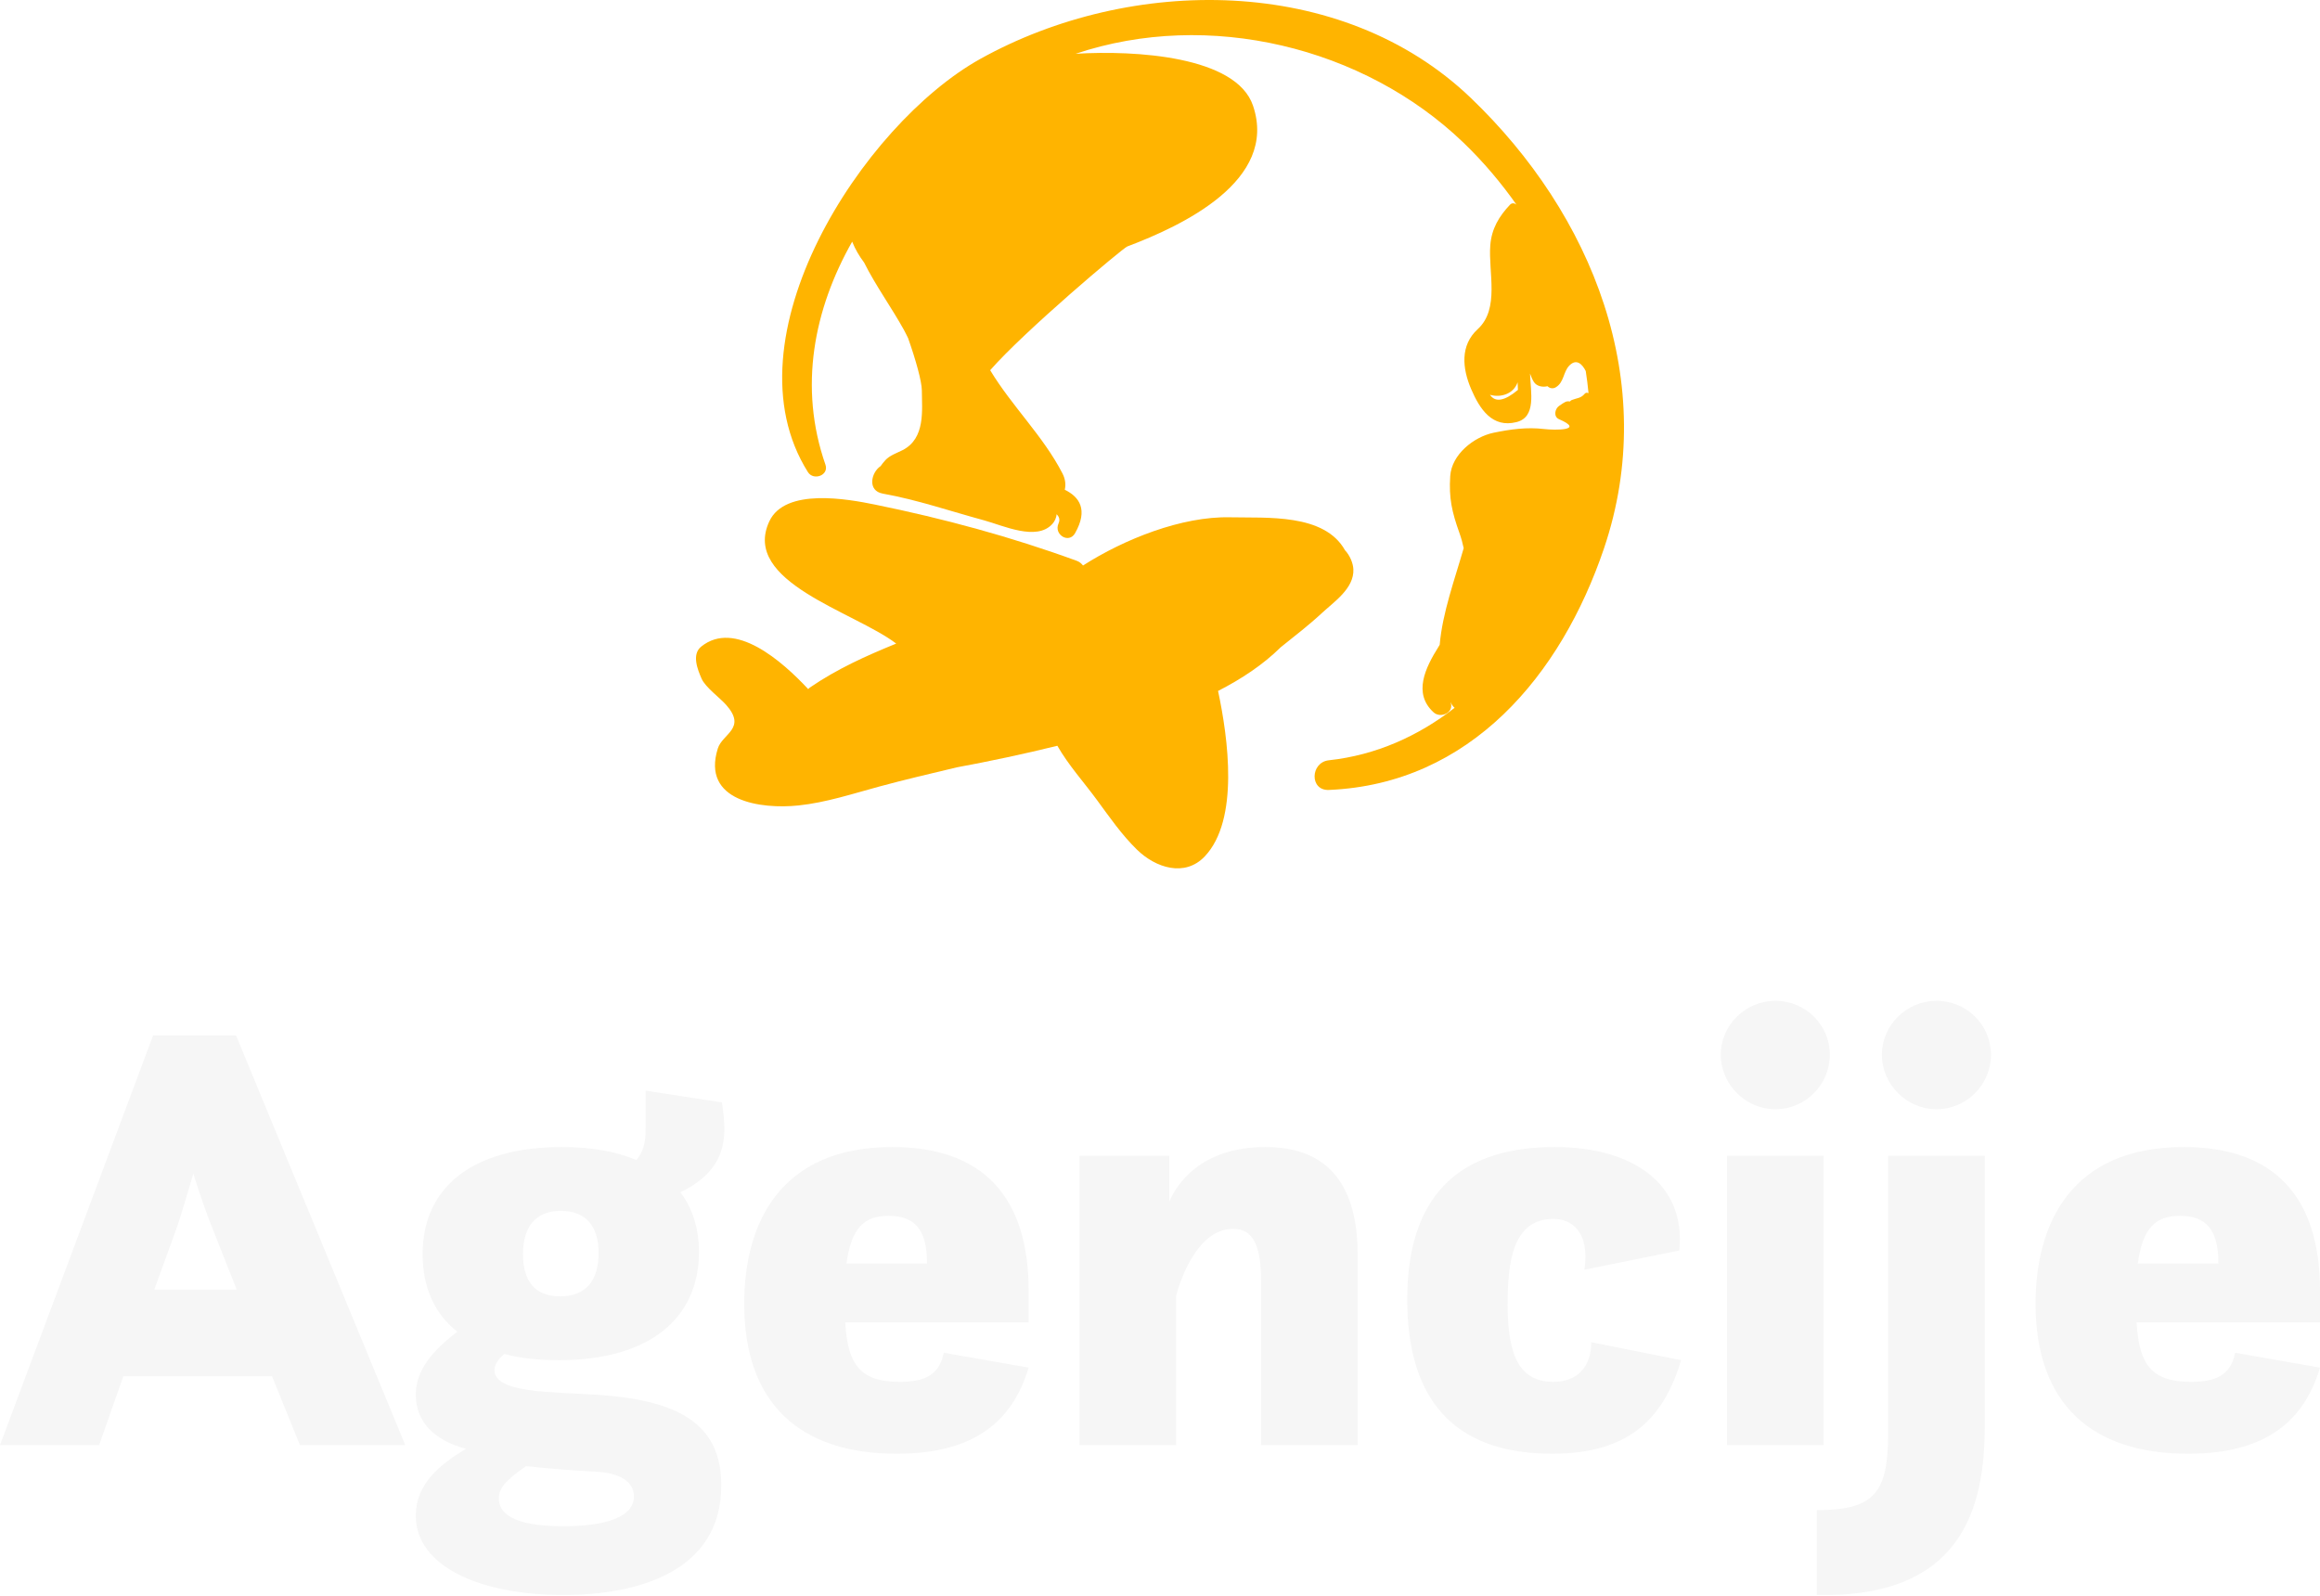
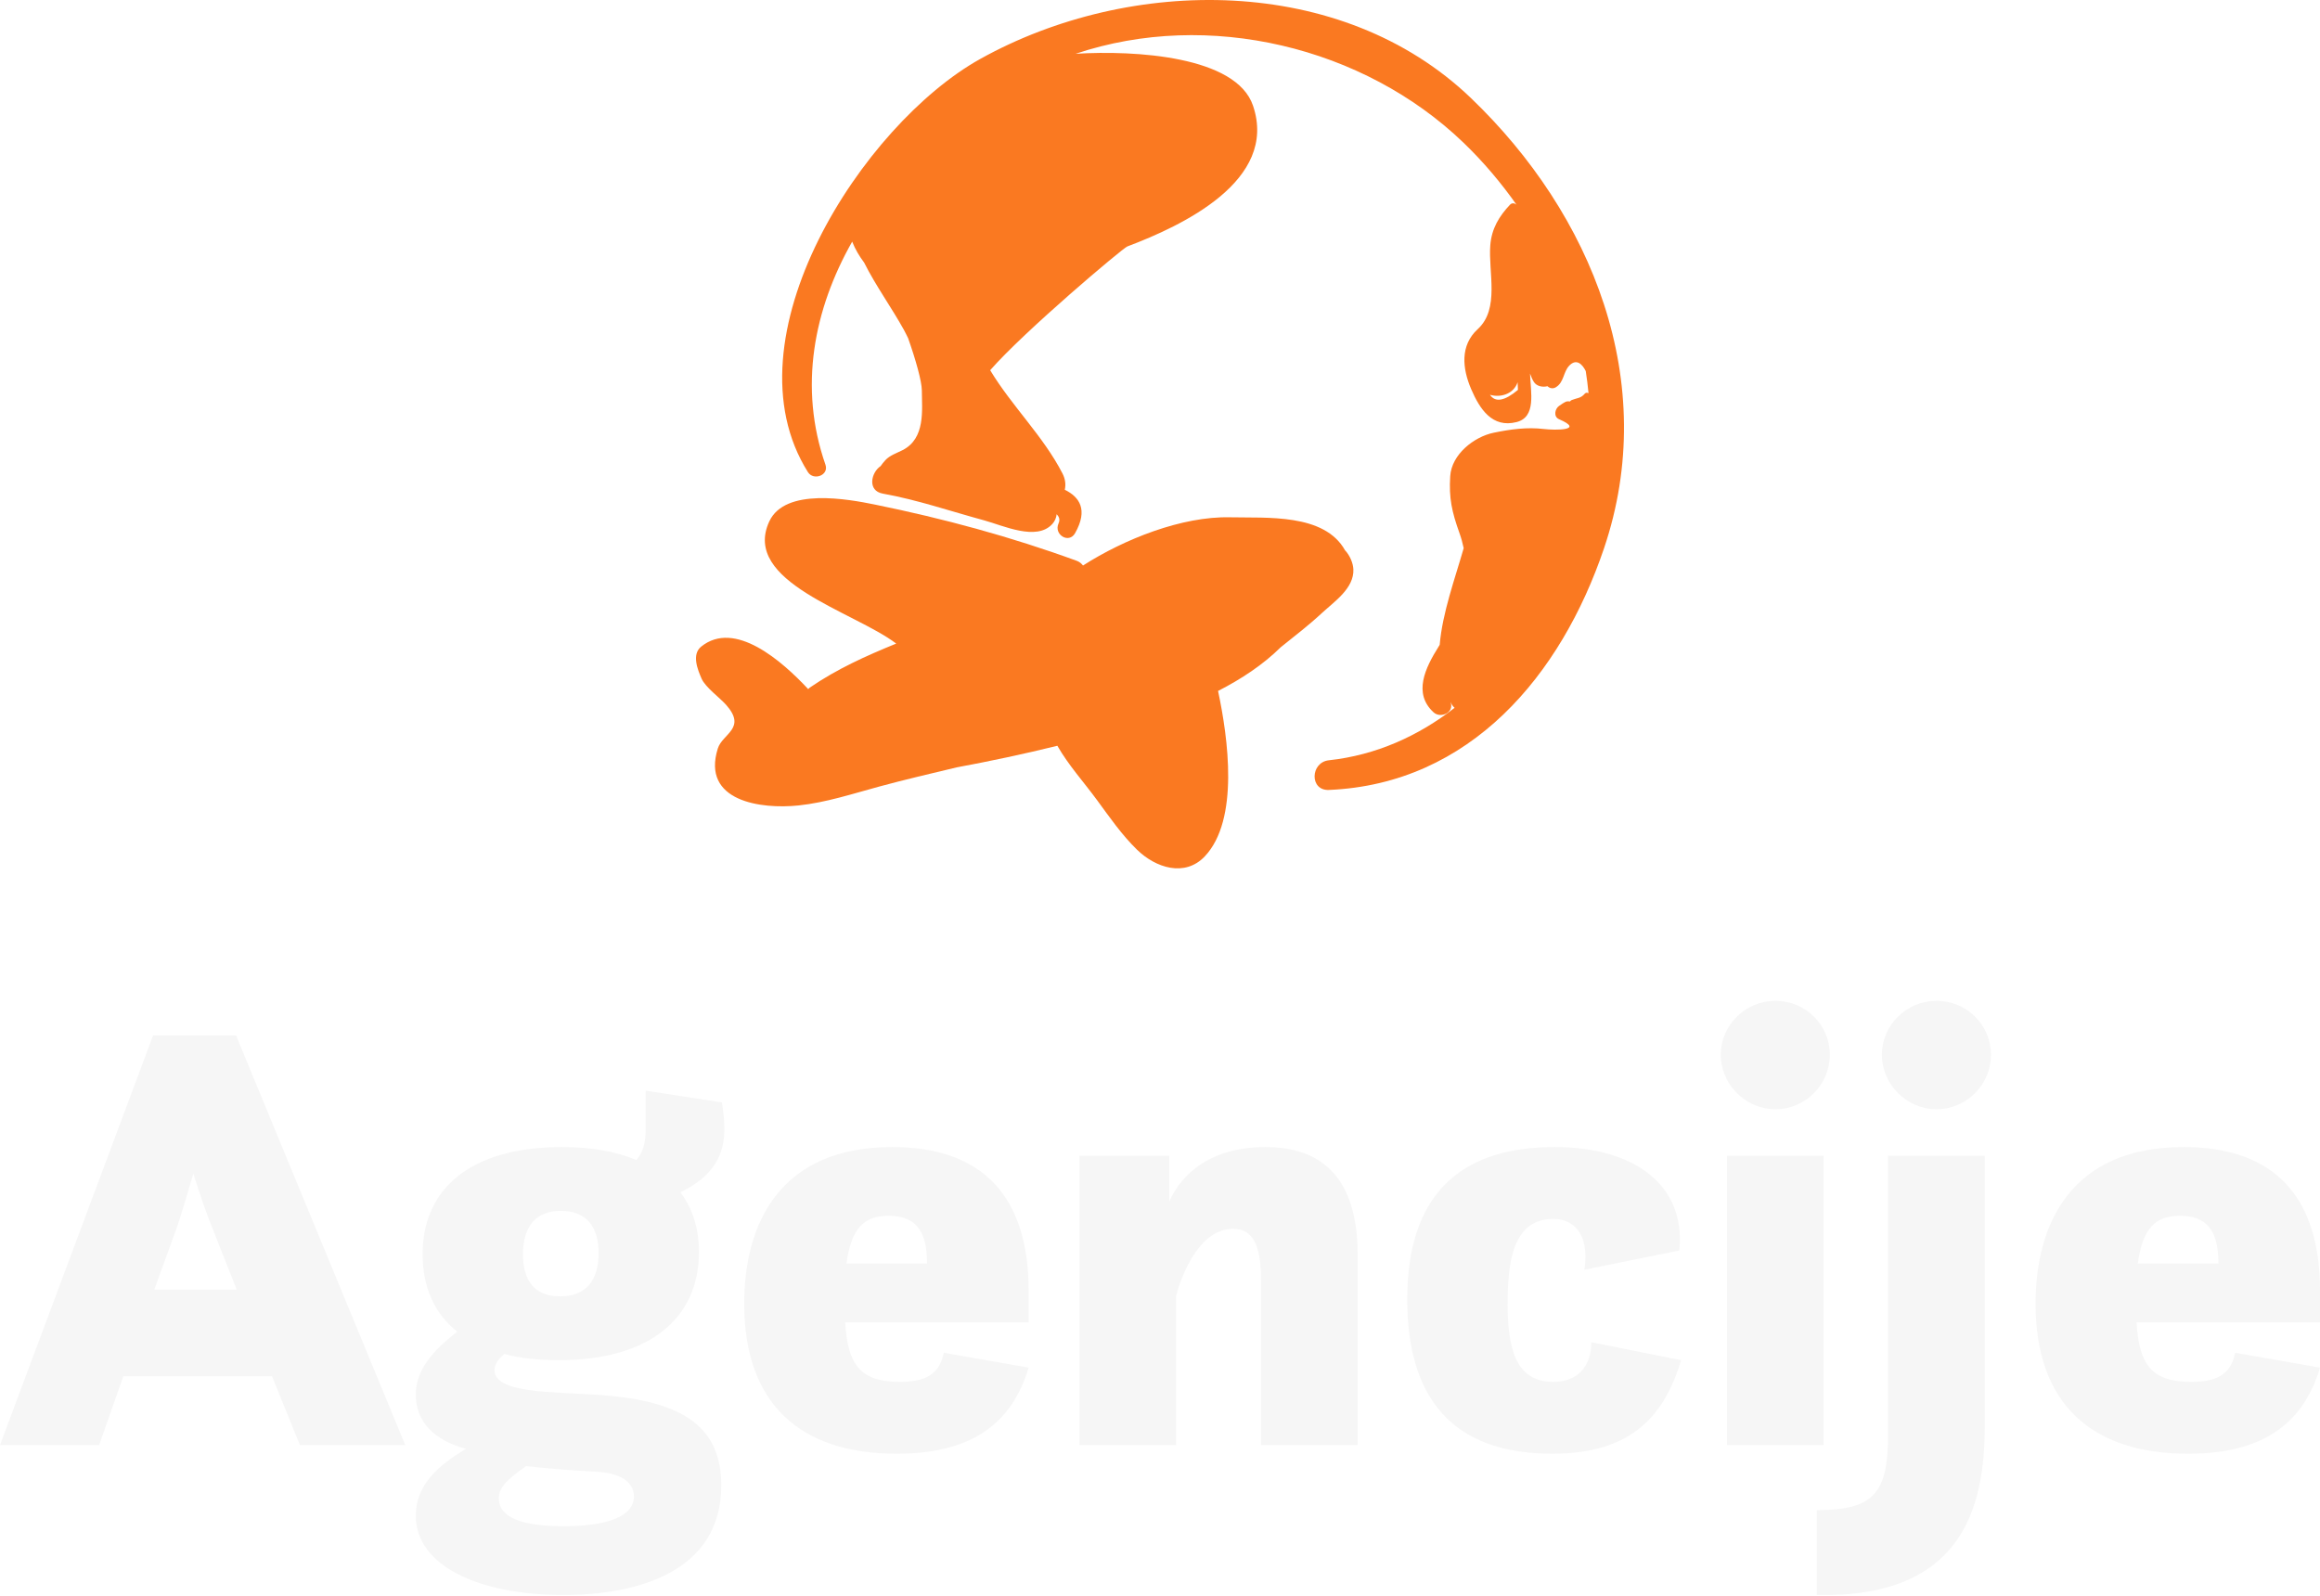
<svg xmlns="http://www.w3.org/2000/svg" width="412.926" height="283.93" viewBox="0 0 350 240.662" class="css-1j8o68f">
  <defs id="SvgjsDefs1100" />
-   <g id="SvgjsG1101" featurekey="rDwwlG-0" transform="matrix(1.706422,0,0,1.706422,91.07254,-19.48438)" fill="#ffb400">
+   <g id="SvgjsG1101" featurekey="rDwwlG-0" transform="matrix(1.706422,0,0,1.706422,91.07254,-19.48438)" fill="#FA7921">
    <g>
      <g>
        <path d="M65.542,60.073c-1.841-3.282-6.929-2.842-10.165-2.917c-4.258-0.099-9.354,1.929-12.999,4.263    c-0.134-0.17-0.304-0.323-0.55-0.414c-5.807-2.123-11.773-3.736-17.826-4.969c-2.381-0.485-7.965-1.527-9.362,1.487    c-2.483,5.354,7.499,7.965,11.222,10.799c-2.672,1.091-5.213,2.23-7.636,3.889c-0.062,0.041-0.094,0.093-0.141,0.139    c-2.338-2.505-6.496-6.15-9.462-3.762c-0.87,0.699-0.303,2.063,0.032,2.833c0.332,0.764,1.603,1.678,2.17,2.319    c1.849,2.084-0.323,2.541-0.735,3.858c-1.46,4.668,3.802,5.386,7.137,5.036c2.424-0.254,4.783-1.034,7.127-1.669    c2.253-0.611,4.561-1.149,6.863-1.699c2.98-0.554,5.947-1.182,8.892-1.909c0.996,1.739,2.334,3.202,3.528,4.832    c1.11,1.513,2.154,3.024,3.498,4.342c1.66,1.626,4.247,2.467,6.009,0.604c3.059-3.232,2.062-10.453,1.172-14.624    c2.062-1.055,3.989-2.329,5.541-3.865c1.229-0.988,2.483-1.948,3.644-3.028c1.063-0.99,2.853-2.171,2.778-3.866    C66.254,61.21,65.974,60.53,65.542,60.073z" />
        <path d="M76.665,20.08C65.221,9.113,46.552,9.25,33.292,16.629c-10.395,5.786-22.669,24.718-15.236,36.531    c0.495,0.787,1.876,0.286,1.551-0.653c-2.394-6.862-1.023-13.748,2.362-19.723c0.284,0.708,0.64,1.295,1.056,1.85    c1.029,2.055,2.429,3.98,3.523,5.96c0.133,0.243,0.243,0.477,0.362,0.714c0.681,1.92,1.212,3.833,1.218,4.62    c0.01,1.742,0.332,4.248-1.698,5.288c-0.486,0.249-1.15,0.468-1.528,0.891c-0.169,0.188-0.306,0.357-0.417,0.522    c-0.845,0.559-1.2,2.184,0.195,2.434c3.023,0.54,5.995,1.56,8.961,2.365c1.659,0.451,4.638,1.864,6.027,0.316    c0.2-0.223,0.359-0.542,0.37-0.858c0.236,0.217,0.322,0.483,0.173,0.817c-0.437,0.976,0.914,1.828,1.465,0.856    c1.179-2.086,0.378-3.201-0.91-3.839c0.099-0.436,0.06-0.927-0.206-1.442c-1.702-3.308-4.463-5.932-6.391-9.126    C37.17,40.714,45.89,33.361,46.292,33.21c4.826-1.822,13.367-5.813,11.113-12.453c-1.485-4.382-10.427-4.907-15.68-4.584    c11.749-3.943,25.469-0.604,34.263,7.836c1.786,1.713,3.381,3.606,4.79,5.617c-0.113-0.222-0.441-0.329-0.642-0.118    c-0.977,1.034-1.638,2.126-1.752,3.6c-0.186,2.384,0.853,5.613-1.11,7.411c-1.576,1.443-1.362,3.476-0.584,5.296    c0.771,1.796,1.873,3.462,4.01,2.924c1.77-0.446,1.254-2.628,1.197-4.293c0.093,0.257,0.192,0.512,0.339,0.742    c0.24,0.381,0.766,0.489,1.207,0.378c0.181,0.184,0.47,0.247,0.716,0.104c0.751-0.431,0.661-1.352,1.204-1.92    c0.632-0.66,1.155-0.139,1.46,0.477c0.104,0.649,0.182,1.302,0.245,1.956c-0.108-0.058-0.247-0.06-0.334,0.046    c-0.345,0.416-0.697,0.377-1.15,0.559c-0.067,0.027-0.113,0.08-0.159,0.129c-0.324-0.057-0.445,0.035-0.963,0.394    c-0.37,0.256-0.509,0.952,0,1.172c2.331,1.008-0.373,0.982-1.328,0.868c-1.513-0.181-2.97,0.023-4.446,0.327    c-1.755,0.36-3.728,1.924-3.847,3.843c-0.123,1.944,0.145,3.146,0.813,5.017c0.164,0.458,0.286,0.906,0.378,1.347    c-0.783,2.734-1.884,5.731-2.12,8.541c-0.037,0.061-0.07,0.122-0.108,0.182c-1.162,1.854-2.272,4.117-0.432,5.794    c0.618,0.564,1.832,0.026,1.505-0.876c-0.003-0.01-0.005-0.021-0.008-0.032c0.048,0.083,0.082,0.171,0.135,0.254    c0.066,0.103,0.144,0.181,0.225,0.254c-3.191,2.485-6.93,4.184-11.117,4.638c-1.643,0.179-1.72,2.695,0,2.623    c12.506-0.526,20.529-10.153,24.323-21.355C93.407,45.222,87.403,30.372,76.665,20.08z M78.357,46.324    c0.925,0.276,2.089-0.06,2.443-1.107c0.009,0.231,0.024,0.464,0.028,0.674C79.639,46.885,78.819,47.022,78.357,46.324z" />
      </g>
    </g>
  </g>
  <g id="SvgjsG1102" featurekey="4AZ1rv-0" transform="matrix(4.674146,0,0,4.674146,0.09348291,124.5443)" fill="#f6f6f6">
    <path d="M-0.02 20 l4.94 -13.22 l2.68 0 l5.46 13.22 l-3.4 0 l-0.9 -2.22 l-4.8 0 l-0.78 2.22 l-3.2 0 z M5.68 13 l-0.72 1.98 l2.66 0 l-0.8 -2.02 c-0.14 -0.34 -0.38 -1.02 -0.6 -1.72 c-0.22 0.74 -0.42 1.42 -0.54 1.76 z M13.62 13.84 c0 -2.14 1.58 -3.46 4.5 -3.46 c0.94 0 1.74 0.14 2.4 0.42 c0.22 -0.28 0.3 -0.5 0.3 -1.1 l0 -1.14 l2.46 0.38 c0.06 0.36 0.08 0.66 0.08 0.86 c0 0.82 -0.34 1.52 -1.42 2.04 c0.38 0.5 0.6 1.16 0.6 1.92 c0 2.2 -1.66 3.5 -4.52 3.5 c-0.66 0 -1.24 -0.06 -1.76 -0.2 c-0.2 0.16 -0.32 0.34 -0.32 0.52 c0 0.76 1.9 0.7 3.38 0.8 c2.48 0.18 3.94 0.88 3.94 2.92 c0 2.78 -2.68 3.54 -5.1 3.54 c-2.68 0 -4.76 -0.92 -4.76 -2.56 c0 -1.02 0.76 -1.64 1.62 -2.16 c-1 -0.26 -1.62 -0.86 -1.62 -1.74 c0 -0.76 0.48 -1.38 1.34 -2.04 c-0.74 -0.58 -1.12 -1.44 -1.12 -2.5 z M19.22 20.86 c-1.08 -0.06 -1.48 -0.1 -2.26 -0.18 c-0.7 0.48 -0.88 0.74 -0.88 1.04 c0 0.44 0.38 0.9 2.08 0.9 c1.38 0 2.28 -0.3 2.28 -0.96 c0 -0.46 -0.42 -0.76 -1.22 -0.8 z M18.06 15.2 c0.82 0 1.24 -0.5 1.24 -1.4 c0 -0.88 -0.42 -1.36 -1.22 -1.36 s-1.22 0.5 -1.22 1.4 c0 0.84 0.36 1.36 1.2 1.36 z M33.18 16.04 l-5.92 0 c0.08 1.34 0.46 1.92 1.76 1.92 c0.8 0 1.28 -0.22 1.42 -0.94 l2.74 0.48 c-0.52 1.74 -1.76 2.78 -4.26 2.78 c-3.12 0 -4.92 -1.62 -4.92 -4.84 c0 -2.6 1.16 -5.06 4.78 -5.06 c2.94 0 4.4 1.62 4.4 4.64 l0 1.02 z M28.66 12.6 c-0.76 0 -1.2 0.36 -1.36 1.54 l2.6 0 l0 -0.02 c0 -1.1 -0.42 -1.52 -1.24 -1.52 z M34.82 20 l0 -9.34 l2.9 0 l0 1.48 c0.24 -0.56 1.02 -1.76 3.1 -1.76 c1.38 0 2.98 0.56 2.98 3.48 l0 6.14 l-3.12 0 l0 -5.34 c0 -1.1 -0.26 -1.64 -0.9 -1.64 c-1.12 0 -1.68 1.56 -1.84 2.16 l0 4.82 l-3.12 0 z M51.34 16.68 l2.9 0.58 c-0.54 1.78 -1.58 3.02 -4.16 3.02 c-3.24 0 -4.68 -1.82 -4.68 -4.98 c0 -3.7 2.04 -4.92 4.76 -4.92 c2.56 0 4.24 1.22 4.02 3.34 l-3.06 0.62 c0.18 -1.26 -0.44 -1.64 -1 -1.64 c-1.34 0 -1.48 1.44 -1.48 2.78 c0 1.66 0.4 2.48 1.48 2.48 c0.76 0 1.22 -0.48 1.22 -1.28 z M55.52 7.4 c0 -0.96 0.8 -1.74 1.76 -1.74 c0.98 0 1.76 0.78 1.76 1.74 s-0.78 1.76 -1.76 1.76 c-0.96 0 -1.76 -0.8 -1.76 -1.76 z M55.72 20 l0 -9.34 l3.12 0 l0 9.34 l-3.12 0 z M60.72 7.4 c0 -0.96 0.8 -1.74 1.76 -1.74 c0.98 0 1.76 0.78 1.76 1.74 s-0.78 1.76 -1.76 1.76 c-0.96 0 -1.76 -0.8 -1.76 -1.76 z M58.62 24.84 l0 -2.74 c1.86 0 2.3 -0.56 2.3 -2.46 l0 -8.98 l3.12 0 l0 8.72 c0 2.66 -0.74 5.56 -5.42 5.46 z M74.86 16.04 l-5.92 0 c0.08 1.34 0.46 1.92 1.76 1.92 c0.8 0 1.28 -0.22 1.42 -0.94 l2.74 0.48 c-0.52 1.74 -1.76 2.78 -4.26 2.78 c-3.12 0 -4.92 -1.62 -4.92 -4.84 c0 -2.6 1.16 -5.06 4.78 -5.06 c2.94 0 4.4 1.62 4.4 4.64 l0 1.02 z M70.34 12.6 c-0.76 0 -1.2 0.36 -1.36 1.54 l2.6 0 l0 -0.02 c0 -1.1 -0.42 -1.52 -1.24 -1.52 z" />
  </g>
</svg>
